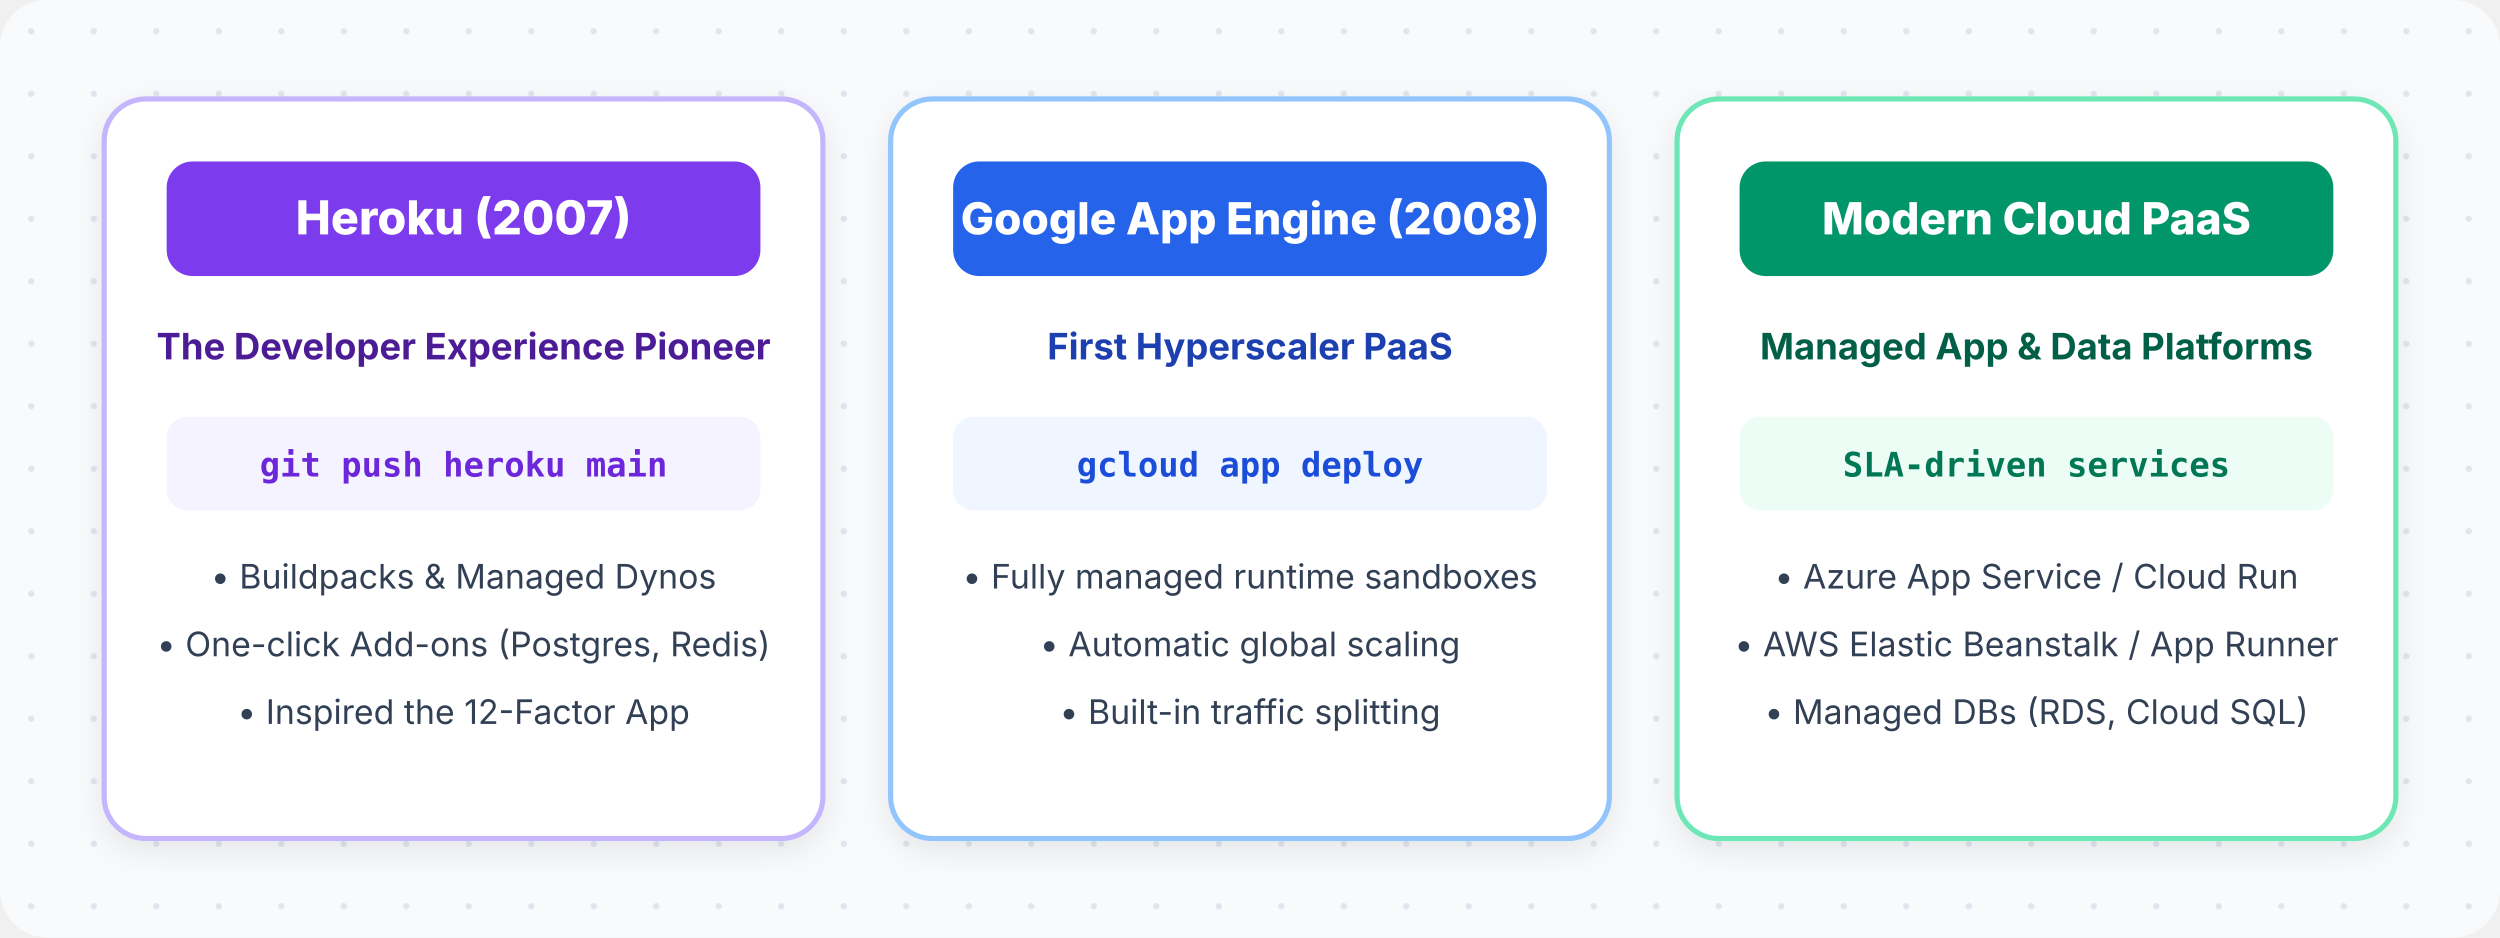
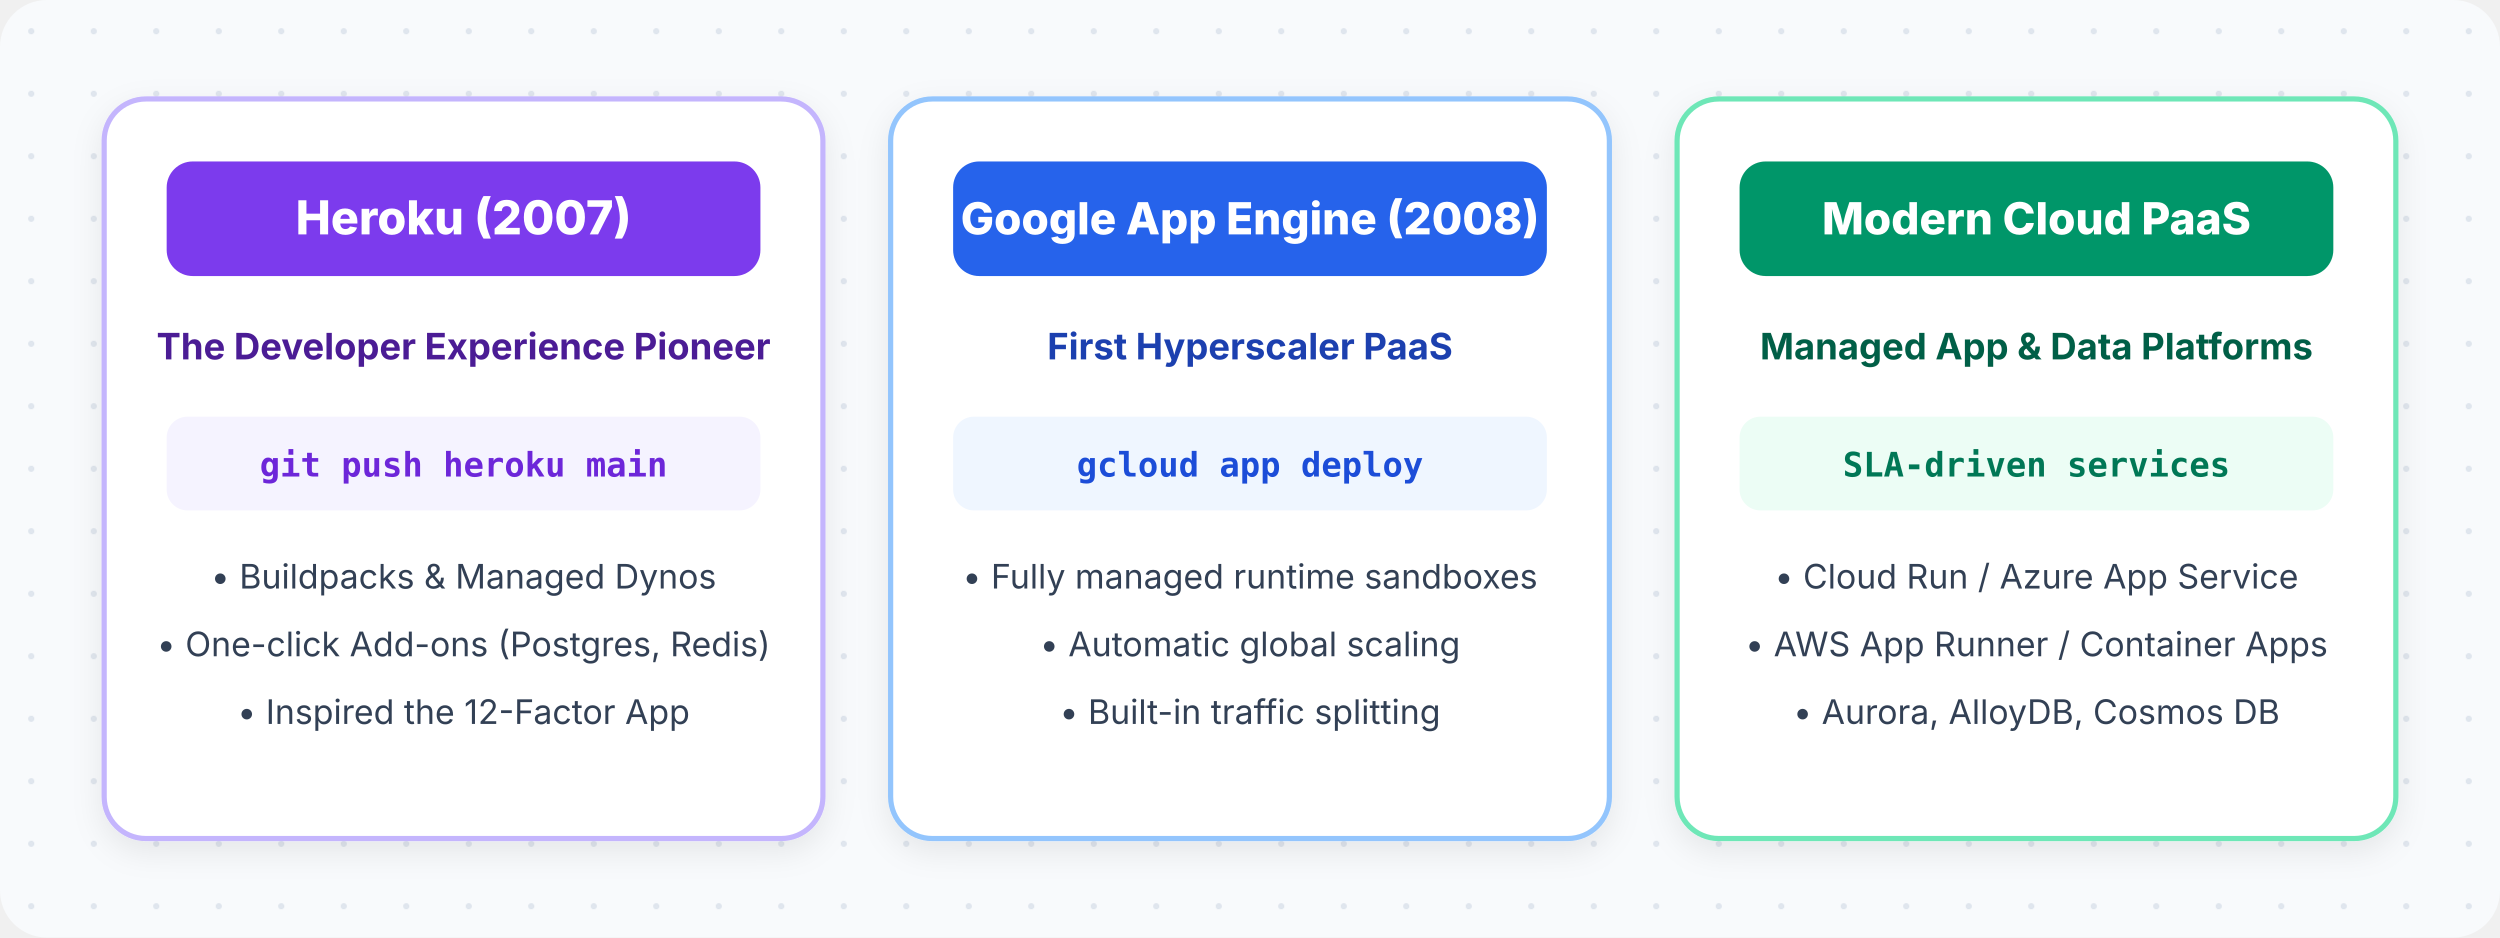
<svg xmlns="http://www.w3.org/2000/svg" viewBox="0 0 960 360" width="960" height="360" font-family="'Inter', -apple-system, BlinkMacSystemFont, 'Segoe UI', sans-serif">
  <defs>
    <pattern id="dotGrid" width="24" height="24" patternUnits="userSpaceOnUse">
      <circle cx="12" cy="12" r="1.2" fill="#cbd5e1" fill-opacity="0.55" />
    </pattern>
    <filter id="shadow" x="-6%" y="-6%" width="112%" height="118%">
      <feDropShadow dx="0" dy="4" stdDeviation="6" flood-color="#0f172a" flood-opacity="0.08" />
    </filter>
  </defs>
  <rect width="960" height="360" rx="18" fill="#f8fafc" />
  <rect width="960" height="360" rx="18" fill="url(#dotGrid)" />
  <g filter="url(#shadow)">
    <rect x="40" y="38" width="276" height="284" rx="16" fill="#ffffff" stroke="#c4b5fd" stroke-width="2" />
    <rect x="64" y="62" width="228" height="44" rx="10" fill="#7c3aed" />
    <text x="178" y="90" text-anchor="middle" font-size="18" font-weight="800" fill="#ffffff">Heroku (2007)</text>
    <text x="178" y="138" text-anchor="middle" font-size="14" font-weight="700" fill="#4c1d95">The Developer Experience Pioneer</text>
    <rect x="64" y="160" width="228" height="36" rx="8" fill="#f5f3ff" />
    <text x="178" y="183" text-anchor="middle" font-size="13" font-family="'JetBrains Mono', monospace" font-weight="700" fill="#6d28d9">git push heroku main</text>
    <text x="178" y="226" text-anchor="middle" font-size="13" fill="#334155">• Buildpacks &amp; Managed Dynos</text>
    <text x="178" y="252" text-anchor="middle" font-size="13" fill="#334155">• One-click Add-ons (Postgres, Redis)</text>
    <text x="178" y="278" text-anchor="middle" font-size="13" fill="#334155">• Inspired the 12-Factor App</text>
    <rect x="342" y="38" width="276" height="284" rx="16" fill="#ffffff" stroke="#93c5fd" stroke-width="2" />
    <rect x="366" y="62" width="228" height="44" rx="10" fill="#2563eb" />
    <text x="480" y="90" text-anchor="middle" font-size="17" font-weight="800" fill="#ffffff">Google App Engine (2008)</text>
    <text x="480" y="138" text-anchor="middle" font-size="14" font-weight="700" fill="#1e40af">First Hyperscaler PaaS</text>
    <rect x="366" y="160" width="228" height="36" rx="8" fill="#eff6ff" />
    <text x="480" y="183" text-anchor="middle" font-size="13" font-family="'JetBrains Mono', monospace" font-weight="700" fill="#1d4ed8">gcloud app deploy</text>
    <text x="480" y="226" text-anchor="middle" font-size="13" fill="#334155">• Fully managed runtime sandboxes</text>
    <text x="480" y="252" text-anchor="middle" font-size="13" fill="#334155">• Automatic global scaling</text>
    <text x="480" y="278" text-anchor="middle" font-size="13" fill="#334155">• Built-in traffic splitting</text>
    <rect x="644" y="38" width="276" height="284" rx="16" fill="#ffffff" stroke="#6ee7b7" stroke-width="2" />
    <rect x="668" y="62" width="228" height="44" rx="10" fill="#059669" />
    <text x="782" y="90" text-anchor="middle" font-size="17" font-weight="800" fill="#ffffff">Modern Cloud PaaS</text>
    <text x="782" y="138" text-anchor="middle" font-size="14" font-weight="700" fill="#065f46">Managed App &amp; Data Platforms</text>
    <rect x="668" y="160" width="228" height="36" rx="8" fill="#ecfdf5" />
    <text x="782" y="183" text-anchor="middle" font-size="13" font-family="'JetBrains Mono', monospace" font-weight="700" fill="#047857">SLA-driven services</text>
-     <text x="782" y="226" text-anchor="middle" font-size="13" fill="#334155">• Azure App Service / Cloud Run</text>
-     <text x="782" y="252" text-anchor="middle" font-size="13" fill="#334155">• AWS Elastic Beanstalk / App Runner</text>
-     <text x="782" y="278" text-anchor="middle" font-size="13" fill="#334155">• Managed DBs (RDS, Cloud SQL)</text>
+     <text x="782" y="226" text-anchor="middle" font-size="13" fill="#334155">• Cloud Run / Azure App Service</text>
+     <text x="782" y="252" text-anchor="middle" font-size="13" fill="#334155">• AWS App Runner / Container Apps</text>
+     <text x="782" y="278" text-anchor="middle" font-size="13" fill="#334155">• Aurora, AlloyDB, Cosmos DB</text>
  </g>
</svg>
